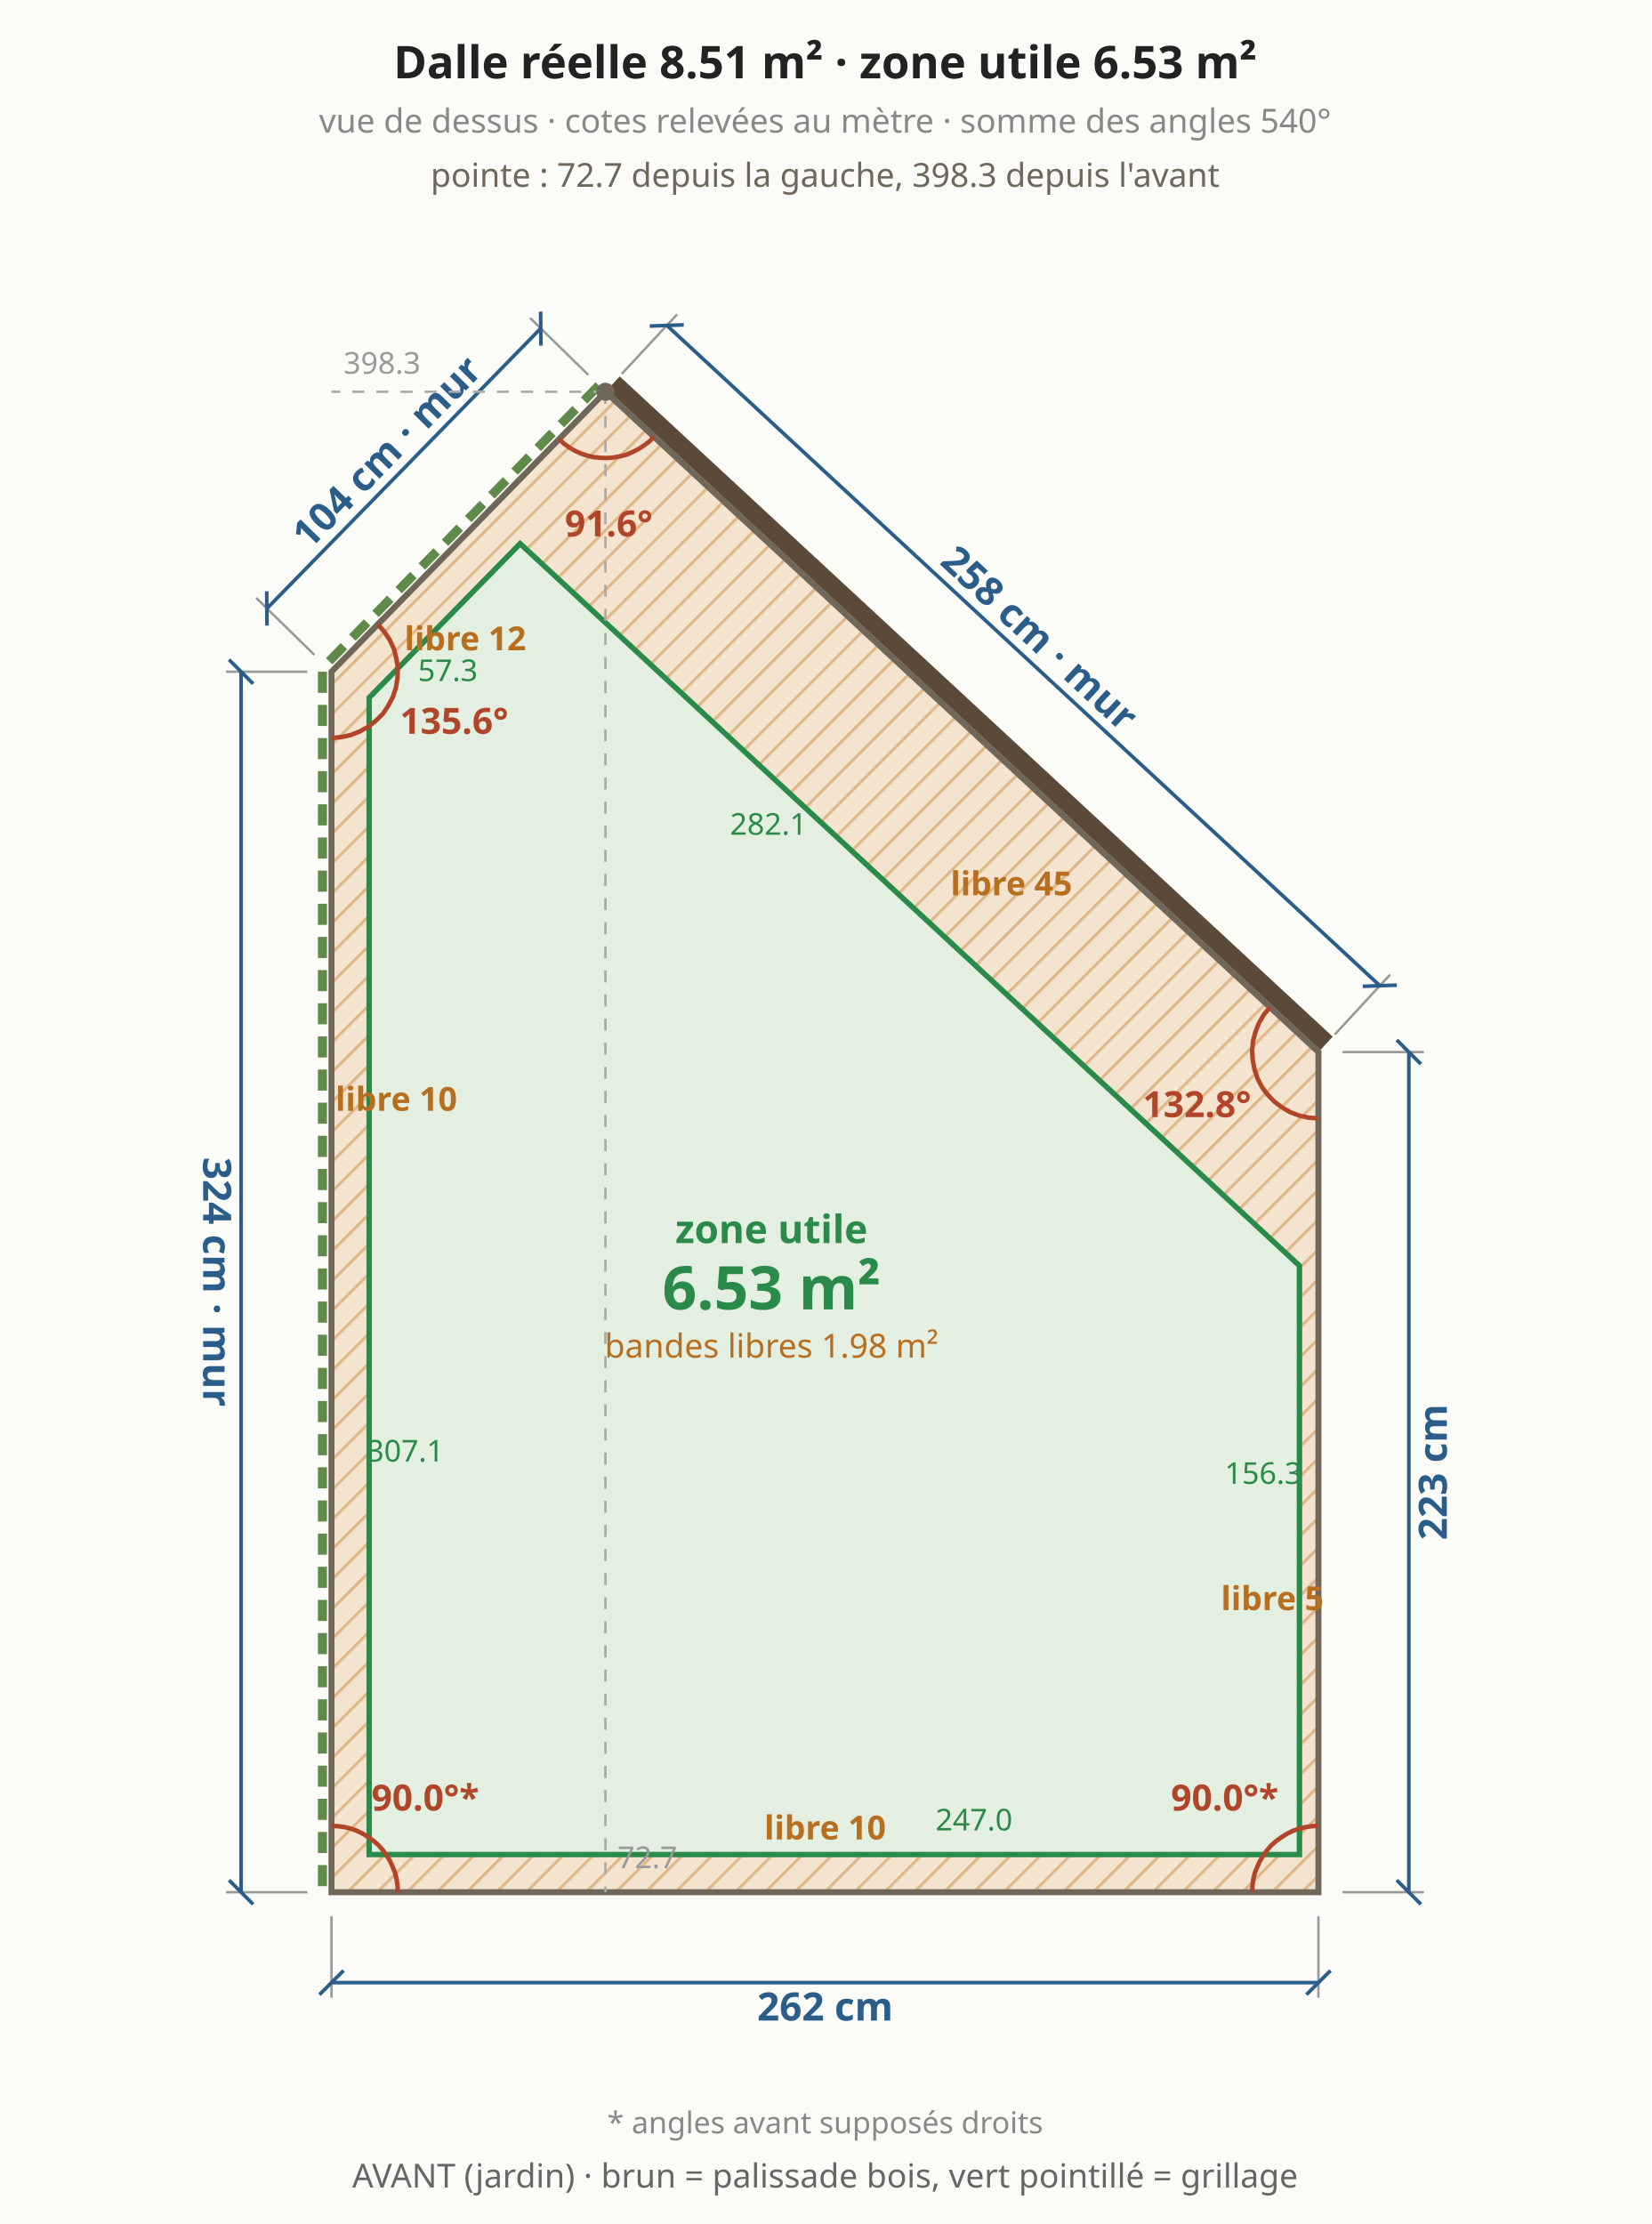
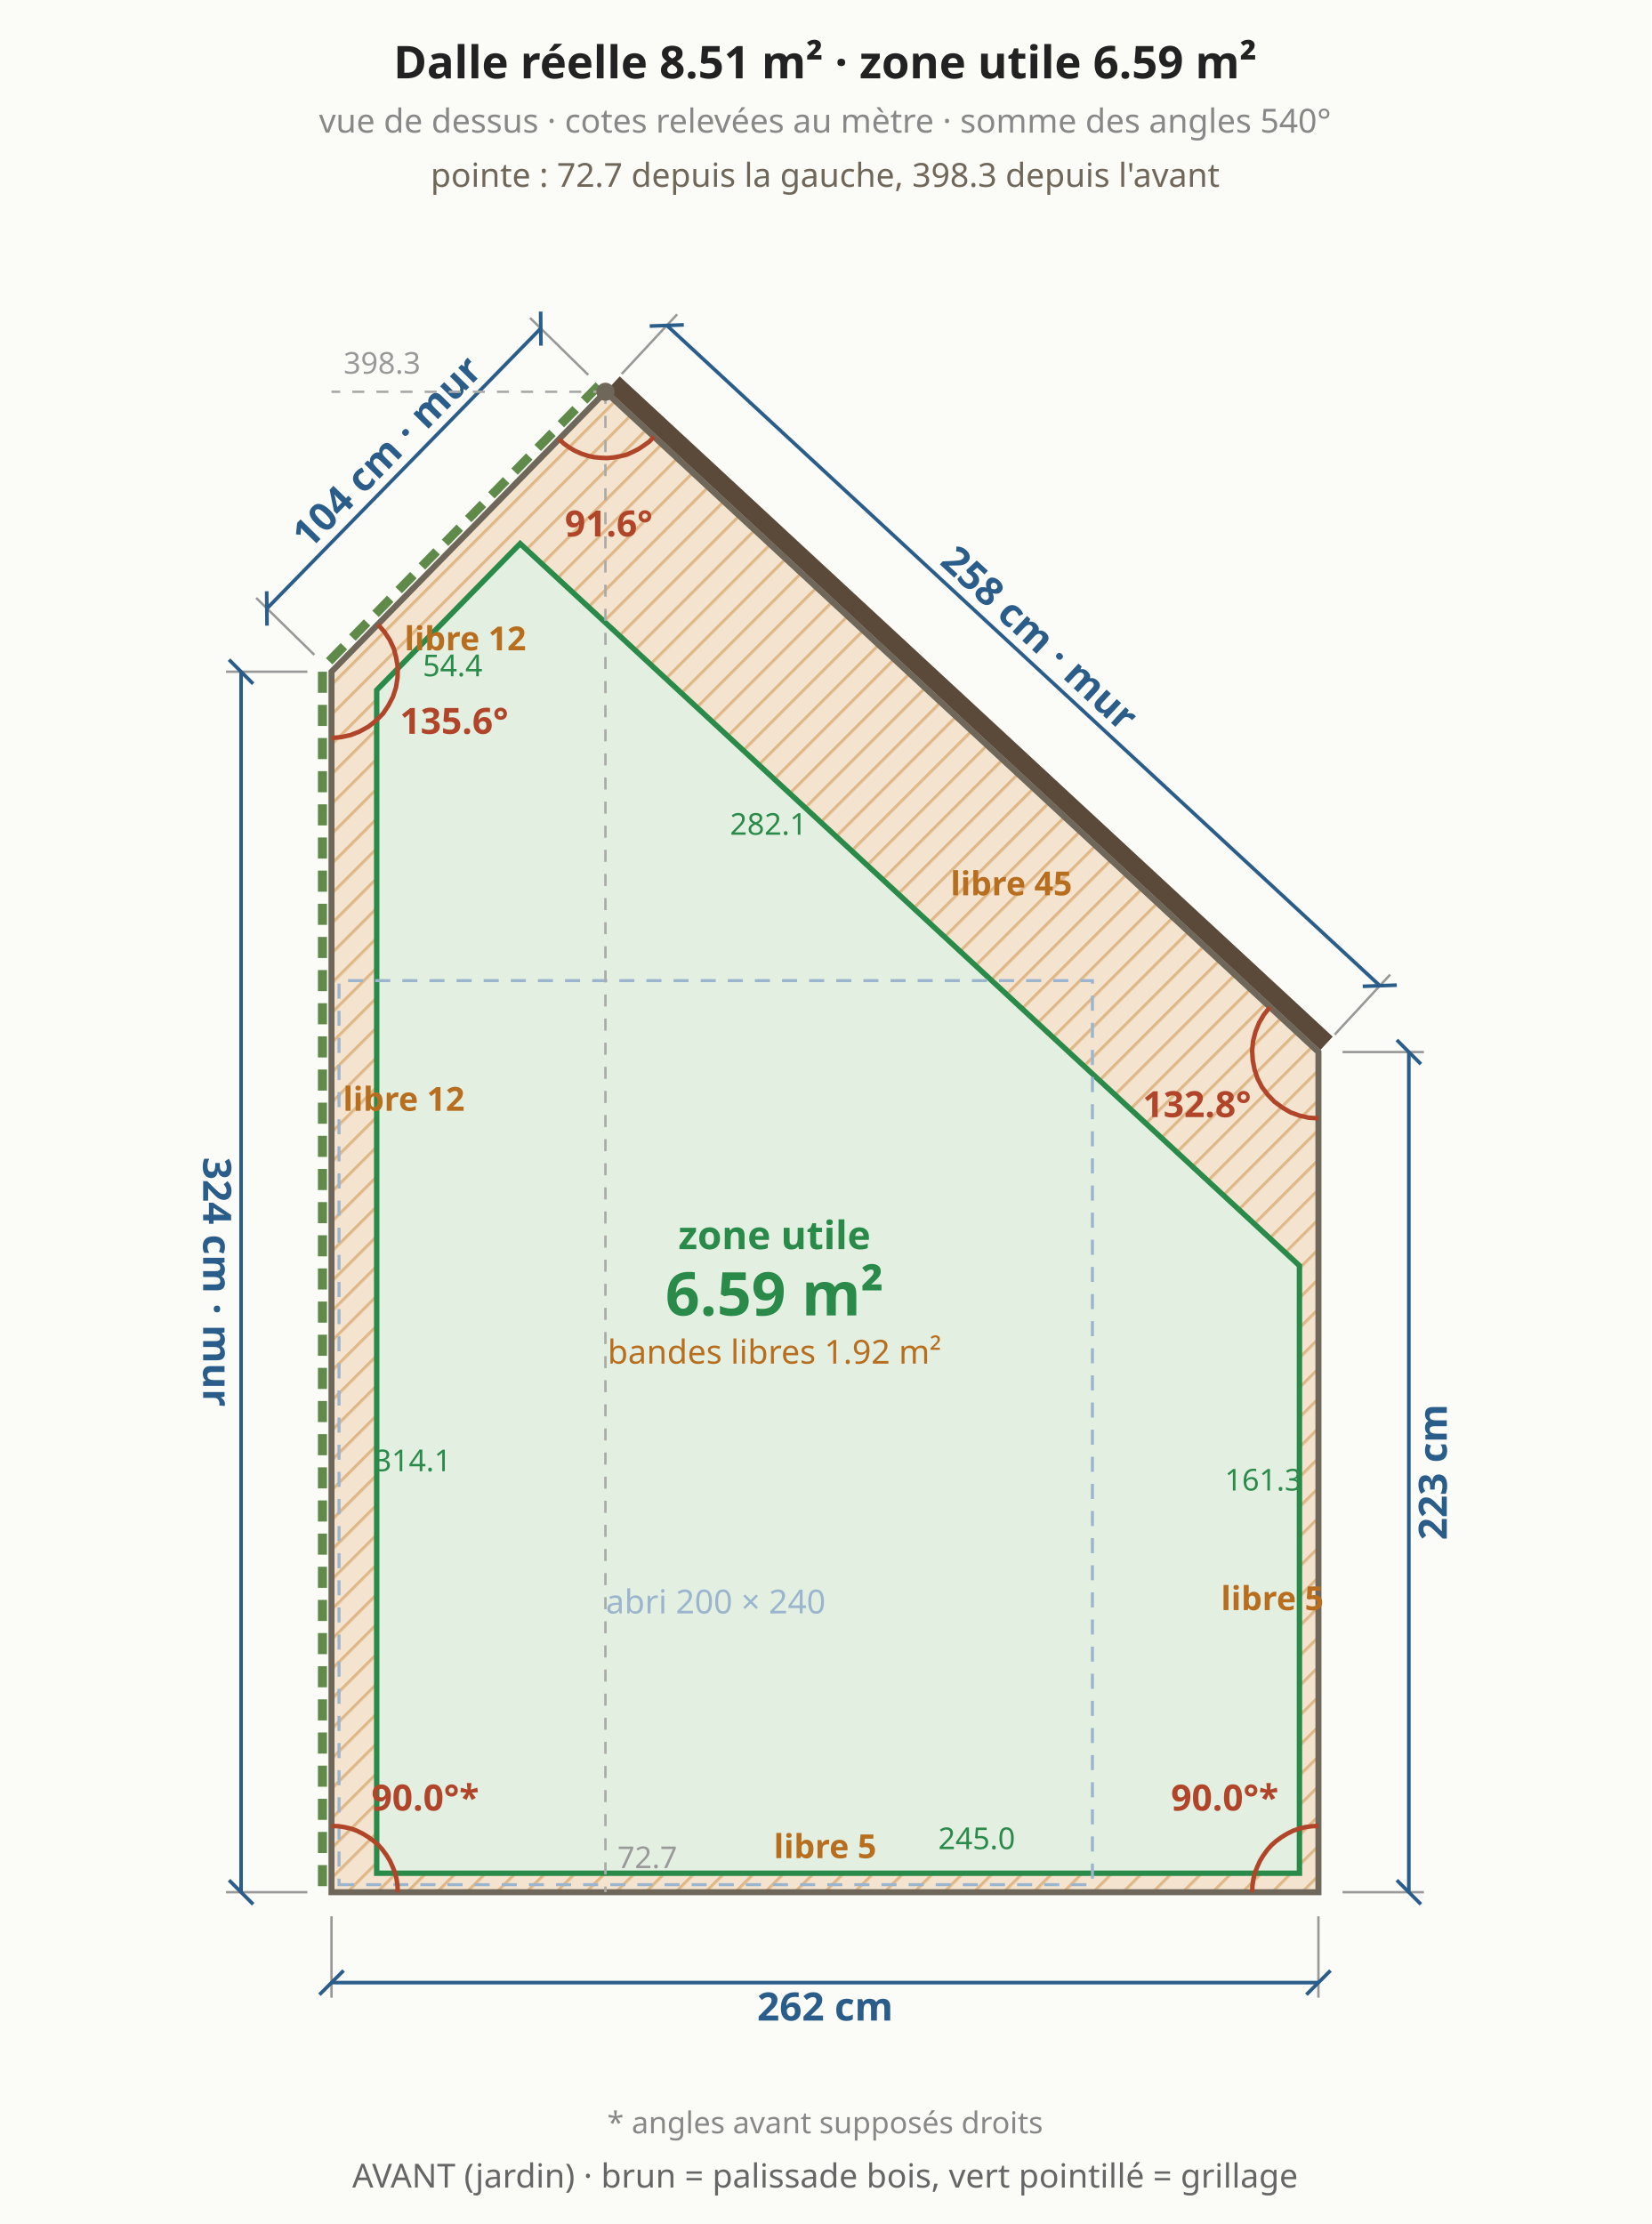
<svg xmlns="http://www.w3.org/2000/svg" viewBox="0 0 548 738" font-family="system-ui,sans-serif" font-size="13">
  <rect width="548" height="738" fill="#fbfbf8" />
  <defs>
    <pattern id="bande" width="7" height="7" patternUnits="userSpaceOnUse" patternTransform="rotate(45)">
      <rect width="7" height="7" fill="#f3e3cf" />
      <line x1="0" y1="0" x2="0" y2="7" stroke="#e0b98a" stroke-width="2" />
    </pattern>
  </defs>
  <polygon points="110.0,627.9 437.5,627.9 437.5,349.1 200.9,130.0 110.0,222.9" fill="url(#bande)" stroke="#6f675a" stroke-width="2" />
-   <polygon points="122.5,615.4 431.2,615.4 431.2,420.0 172.6,180.4 122.5,231.5" fill="#e3efe0" stroke="#2a8a4a" stroke-width="1.8" />
+   <polygon points="125.0,621.6 431.2,621.6 431.2,420.0 172.6,180.4 125.0,229.0" fill="#e3efe0" stroke="#2a8a4a" stroke-width="1.8" />
+   <polygon points="112.5,625.4 362.5,625.4 362.5,325.4 112.5,325.4" fill="none" stroke="#9bb5cf" stroke-width="1" stroke-dasharray="5 4" />
+   <text x="237.5" y="535.4" text-anchor="middle" fill="#9bb5cf" font-size="11" font-weight="normal">abri 200 × 240</text>
  <line x1="110.0" y1="635.9" x2="110.0" y2="662.9" stroke="#999" stroke-width="0.8" />
  <line x1="437.5" y1="635.9" x2="437.5" y2="662.9" stroke="#999" stroke-width="0.8" />
  <line x1="110.0" y1="657.9" x2="437.5" y2="657.9" stroke="#2b5d8a" stroke-width="1.2" />
  <line x1="106.0" y1="661.9" x2="114.0" y2="653.9" stroke="#2b5d8a" stroke-width="1.2" />
  <line x1="433.5" y1="661.9" x2="441.5" y2="653.9" stroke="#2b5d8a" stroke-width="1.2" />
  <text x="273.8" y="665.9" text-anchor="middle" dominant-baseline="middle" fill="#2b5d8a" font-size="13" font-weight="bold" transform="rotate(0.0 273.8 665.9)">262 cm</text>
  <line x1="445.5" y1="627.9" x2="472.5" y2="627.9" stroke="#999" stroke-width="0.8" />
  <line x1="445.5" y1="349.1" x2="472.5" y2="349.1" stroke="#999" stroke-width="0.8" />
  <line x1="467.5" y1="627.9" x2="467.5" y2="349.1" stroke="#2b5d8a" stroke-width="1.2" />
  <line x1="471.5" y1="631.9" x2="463.5" y2="623.9" stroke="#2b5d8a" stroke-width="1.2" />
  <line x1="471.5" y1="353.1" x2="463.5" y2="345.1" stroke="#2b5d8a" stroke-width="1.2" />
  <text x="475.5" y="488.5" text-anchor="middle" dominant-baseline="middle" fill="#2b5d8a" font-size="13" font-weight="bold" transform="rotate(-90.0 475.5 488.5)">223 cm</text>
  <line x1="440.2" y1="346.2" x2="203.6" y2="127.1" stroke="#5b4a3a" stroke-width="6" />
  <line x1="442.9" y1="343.3" x2="461.3" y2="323.4" stroke="#999" stroke-width="0.8" />
  <line x1="206.3" y1="124.1" x2="224.7" y2="104.3" stroke="#999" stroke-width="0.8" />
  <line x1="457.9" y1="327.1" x2="221.3" y2="108.0" stroke="#2b5d8a" stroke-width="1.2" />
  <line x1="463.5" y1="326.9" x2="452.2" y2="327.3" stroke="#2b5d8a" stroke-width="1.2" />
  <line x1="226.9" y1="107.8" x2="215.6" y2="108.2" stroke="#2b5d8a" stroke-width="1.2" />
  <text x="345.0" y="211.7" text-anchor="middle" dominant-baseline="middle" fill="#2b5d8a" font-size="13" font-weight="bold" transform="rotate(42.8 345.0 211.7)">258 cm · mur</text>
  <line x1="198.7" y1="127.9" x2="107.9" y2="220.8" stroke="#5f8a4a" stroke-width="3" stroke-dasharray="7 4" />
  <line x1="195.2" y1="124.4" x2="175.9" y2="105.5" stroke="#999" stroke-width="0.8" />
  <line x1="104.3" y1="217.3" x2="85.0" y2="198.4" stroke="#999" stroke-width="0.8" />
  <line x1="179.4" y1="109.0" x2="88.6" y2="201.9" stroke="#2b5d8a" stroke-width="1.2" />
  <line x1="179.4" y1="103.4" x2="179.5" y2="114.7" stroke="#2b5d8a" stroke-width="1.2" />
  <line x1="88.5" y1="196.2" x2="88.6" y2="207.6" stroke="#2b5d8a" stroke-width="1.2" />
  <text x="128.3" y="149.9" text-anchor="middle" dominant-baseline="middle" fill="#2b5d8a" font-size="13" font-weight="bold" transform="rotate(-45.6 128.3 149.9)">104 cm · mur</text>
  <line x1="107.0" y1="222.9" x2="107.0" y2="627.9" stroke="#5f8a4a" stroke-width="3" stroke-dasharray="7 4" />
  <line x1="102.0" y1="222.9" x2="75.0" y2="222.9" stroke="#999" stroke-width="0.8" />
  <line x1="102.0" y1="627.9" x2="75.0" y2="627.9" stroke="#999" stroke-width="0.8" />
  <line x1="80.0" y1="222.9" x2="80.0" y2="627.9" stroke="#2b5d8a" stroke-width="1.2" />
  <line x1="76.0" y1="218.9" x2="84.0" y2="226.9" stroke="#2b5d8a" stroke-width="1.2" />
  <line x1="76.0" y1="623.9" x2="84.0" y2="631.9" stroke="#2b5d8a" stroke-width="1.2" />
  <text x="72.0" y="425.4" text-anchor="middle" dominant-baseline="middle" fill="#2b5d8a" font-size="13" font-weight="bold" transform="rotate(90.0 72.0 425.4)">324 cm · mur</text>
  <polyline points="132.0,627.9 131.9,625.7 131.6,623.6 131.1,621.5 130.3,619.5 129.4,617.5 128.3,615.7 127.0,613.9 125.6,612.3 124.0,610.9 122.2,609.6 120.4,608.5 118.4,607.5 116.4,606.8 114.3,606.3 112.2,606.0 110.0,605.9" fill="none" stroke="#b0452a" stroke-width="1.5" />
  <text x="141.1" y="600.8" text-anchor="middle" fill="#b0452a" font-size="12" font-weight="bold">90.0°*</text>
  <polyline points="437.5,605.9 435.3,606.0 433.2,606.3 431.1,606.8 429.1,607.5 427.1,608.5 425.3,609.6 423.5,610.9 421.9,612.3 420.5,613.9 419.2,615.7 418.1,617.5 417.2,619.5 416.4,621.5 415.9,623.6 415.6,625.7 415.5,627.9" fill="none" stroke="#b0452a" stroke-width="1.5" />
  <text x="406.4" y="600.8" text-anchor="middle" fill="#b0452a" font-size="12" font-weight="bold">90.0°*</text>
  <polyline points="421.4,334.2 419.4,336.7 417.8,339.4 416.6,342.4 415.8,345.5 415.5,348.6 415.7,351.8 416.3,354.9 417.3,357.9 418.8,360.8 420.7,363.3 422.9,365.6 425.5,367.5 428.2,369.1 431.2,370.2 434.3,370.9 437.5,371.1" fill="none" stroke="#b0452a" stroke-width="1.5" />
  <text x="397.2" y="370.7" text-anchor="middle" fill="#b0452a" font-size="12" font-weight="bold">132.8°</text>
  <polyline points="185.5,145.7 187.1,147.2 188.9,148.5 190.8,149.6 192.8,150.5 194.9,151.2 197.0,151.7 199.2,151.9 201.4,152.0 203.6,151.8 205.8,151.4 207.9,150.9 209.9,150.0 211.9,149.0 213.7,147.8 215.5,146.5 217.0,144.9" fill="none" stroke="#b0452a" stroke-width="1.5" />
  <text x="202.0" y="178.0" text-anchor="middle" fill="#b0452a" font-size="12" font-weight="bold">91.6°</text>
  <polyline points="110.0,244.9 113.2,244.6 116.4,243.9 119.4,242.7 122.3,241.1 124.8,239.1 127.1,236.8 128.9,234.1 130.4,231.2 131.4,228.1 131.9,224.9 132.0,221.6 131.5,218.4 130.7,215.3 129.3,212.3 127.5,209.6 125.4,207.2" fill="none" stroke="#b0452a" stroke-width="1.5" />
  <text x="150.7" y="243.5" text-anchor="middle" fill="#b0452a" font-size="12" font-weight="bold">135.6°</text>
  <line x1="200.9" y1="130.0" x2="200.9" y2="627.9" stroke="#aaa" stroke-width="0.8" stroke-dasharray="4 4" />
  <line x1="200.9" y1="130.0" x2="110.0" y2="130.0" stroke="#aaa" stroke-width="0.8" stroke-dasharray="4 4" />
  <circle cx="200.9" cy="130.0" r="3" fill="#6f675a" />
  <text x="273.8" y="62.0" text-anchor="middle" fill="#6f675a" font-size="11" font-weight="normal">pointe : 72.7 depuis la gauche, 398.3 depuis l'avant</text>
  <text x="204.9" y="619.9" text-anchor="start" fill="#999" font-size="10" font-weight="normal">72.7</text>
  <text x="114.0" y="124.0" text-anchor="start" fill="#999" font-size="10" font-weight="normal">398.3</text>
-   <text x="273.8" y="610.4" text-anchor="middle" fill="#b86e1f" font-size="11" font-weight="bold">libre 10</text>
+   <text x="273.8" y="616.6" text-anchor="middle" fill="#b86e1f" font-size="11" font-weight="bold">libre 5</text>
  <text x="422.2" y="534.3" text-anchor="middle" fill="#b86e1f" font-size="11" font-weight="bold">libre 5</text>
  <text x="335.6" y="297.1" text-anchor="middle" fill="#b86e1f" font-size="11" font-weight="bold">libre 45</text>
  <text x="154.4" y="215.8" text-anchor="middle" fill="#b86e1f" font-size="11" font-weight="bold">libre 12</text>
-   <text x="131.5" y="368.6" text-anchor="middle" fill="#b86e1f" font-size="11" font-weight="bold">libre 10</text>
-   <text x="323.2" y="607.4" text-anchor="middle" fill="#2a8a4a" font-size="10" font-weight="normal">247.0</text>
-   <text x="419.2" y="492.4" text-anchor="middle" fill="#2a8a4a" font-size="10" font-weight="normal">156.3</text>
+   <text x="134.0" y="368.6" text-anchor="middle" fill="#b86e1f" font-size="11" font-weight="bold">libre 12</text>
+   <text x="324.1" y="613.6" text-anchor="middle" fill="#2a8a4a" font-size="10" font-weight="normal">245.0</text>
+   <text x="419.2" y="494.6" text-anchor="middle" fill="#2a8a4a" font-size="10" font-weight="normal">161.3</text>
  <text x="255.0" y="277.0" text-anchor="middle" fill="#2a8a4a" font-size="10" font-weight="normal">282.1</text>
-   <text x="148.6" y="226.0" text-anchor="middle" fill="#2a8a4a" font-size="10" font-weight="normal">57.3</text>
-   <text x="134.5" y="485.0" text-anchor="middle" fill="#2a8a4a" font-size="10" font-weight="normal">307.1</text>
-   <text x="256.0" y="412.5" text-anchor="middle" fill="#2a8a4a" font-size="13" font-weight="bold">zone utile</text>
-   <text x="256.0" y="434.5" text-anchor="middle" fill="#2a8a4a" font-size="20" font-weight="bold">6.53 m²</text>
-   <text x="256.0" y="450.5" text-anchor="middle" fill="#b86e1f" font-size="11" font-weight="normal">bandes libres 1.98 m²</text>
-   <text x="273.8" y="26.0" text-anchor="middle" fill="#222" font-size="15" font-weight="bold">Dalle réelle 8.51 m² · zone utile 6.53 m²</text>
+   <text x="150.2" y="224.4" text-anchor="middle" fill="#2a8a4a" font-size="10" font-weight="normal">54.4</text>
+   <text x="137.0" y="488.2" text-anchor="middle" fill="#2a8a4a" font-size="10" font-weight="normal">314.1</text>
+   <text x="257.0" y="414.5" text-anchor="middle" fill="#2a8a4a" font-size="13" font-weight="bold">zone utile</text>
+   <text x="257.0" y="436.5" text-anchor="middle" fill="#2a8a4a" font-size="20" font-weight="bold">6.59 m²</text>
+   <text x="257.0" y="452.5" text-anchor="middle" fill="#b86e1f" font-size="11" font-weight="normal">bandes libres 1.92 m²</text>
+   <text x="273.8" y="26.0" text-anchor="middle" fill="#222" font-size="15" font-weight="bold">Dalle réelle 8.51 m² · zone utile 6.59 m²</text>
  <text x="273.8" y="44.0" text-anchor="middle" fill="#888" font-size="11" font-weight="normal">vue de dessus · cotes relevées au mètre · somme des angles 540°</text>
  <text x="273.8" y="707.9" text-anchor="middle" fill="#888" font-size="10" font-weight="normal">* angles avant supposés droits</text>
  <text x="273.8" y="725.9" text-anchor="middle" fill="#666" font-size="11" font-weight="normal">AVANT (jardin) · brun = palissade bois, vert pointillé = grillage</text>
</svg>
